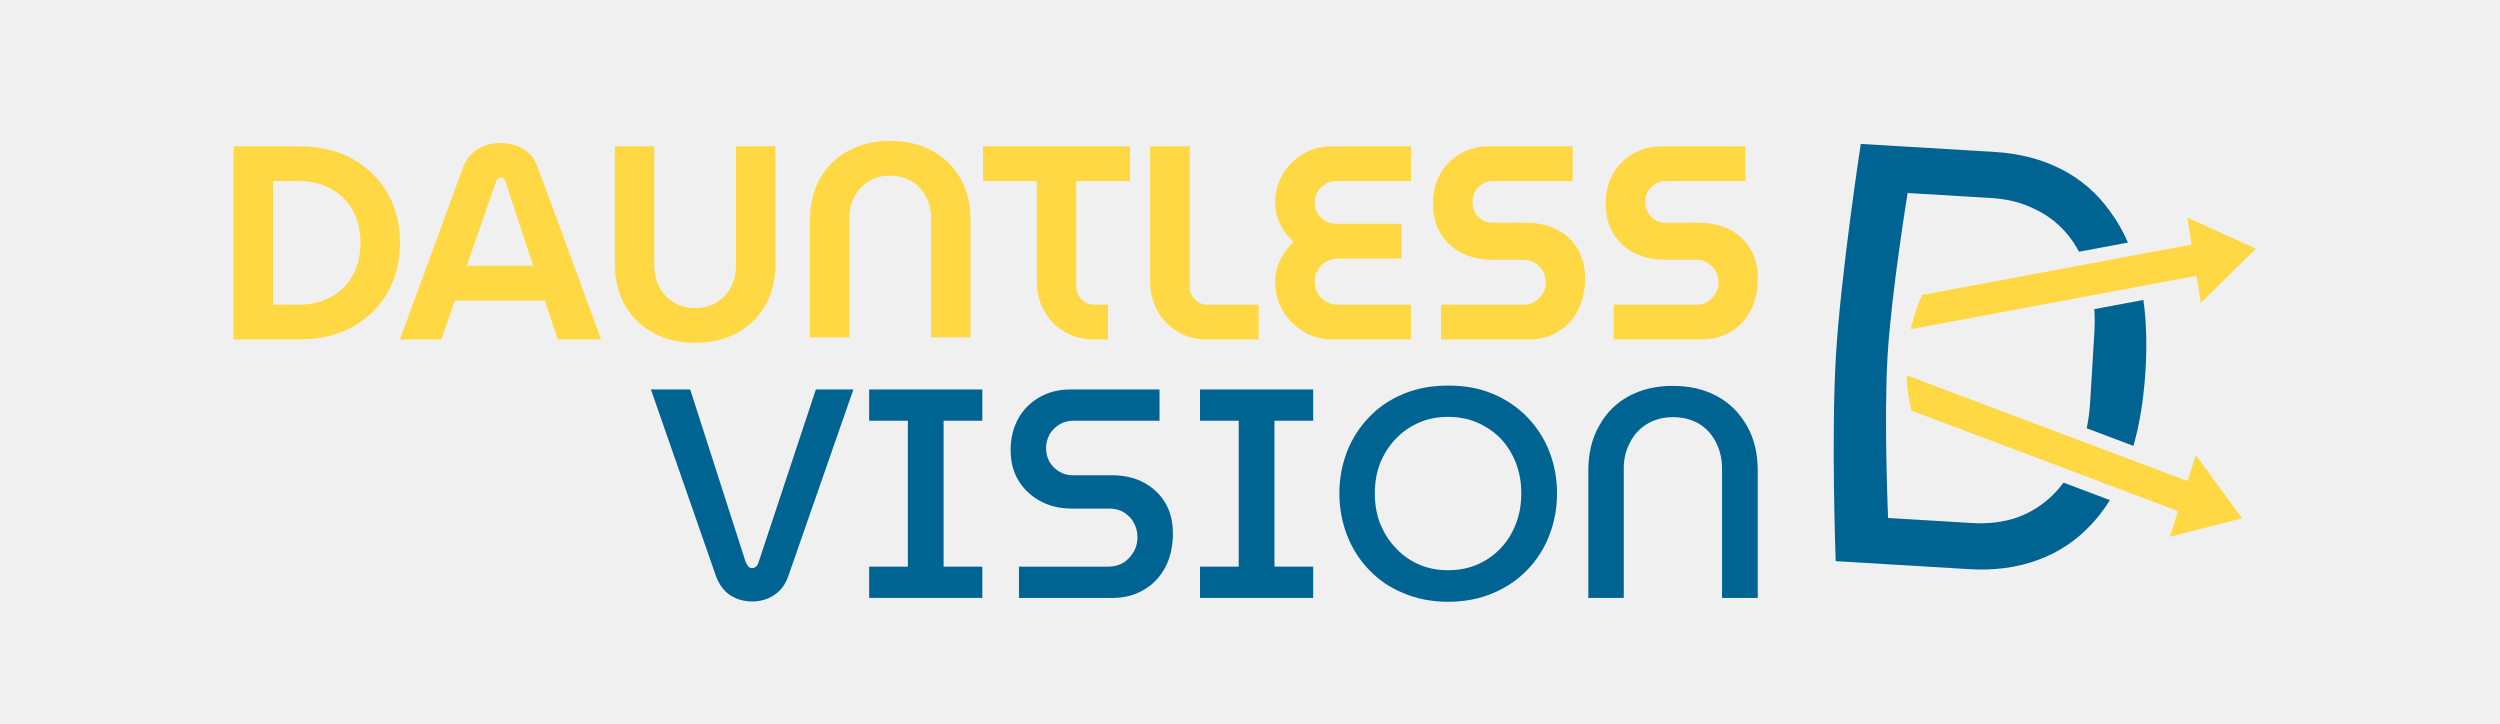
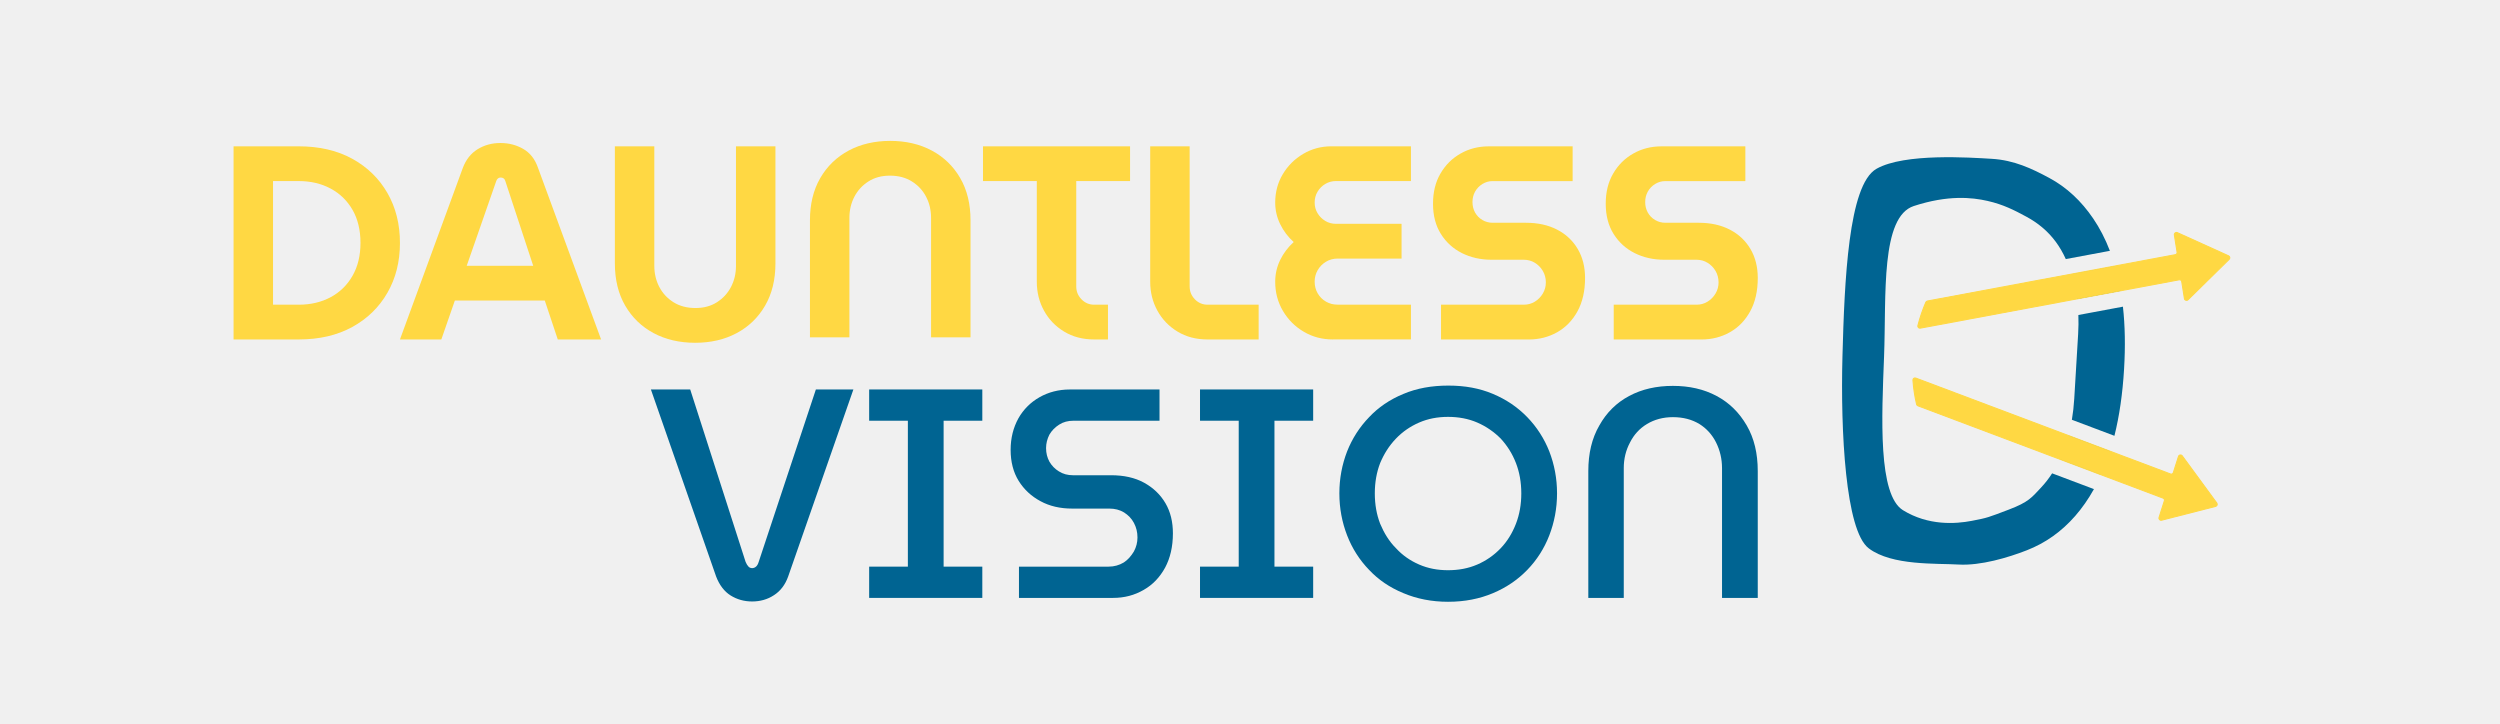
<svg xmlns="http://www.w3.org/2000/svg" width="2351" height="680" viewBox="0 0 2351 680" fill="none">
-   <g clip-path="url(#clip0_5_2)">
-     <path d="M707.31 565.63C699.75 565.63 693.03 563.67 687.15 560.03C681.27 556.39 676.51 550.23 673.43 542.11L612.1 366.25H649.07L701.16 528.39C702 530.35 702.84 531.75 703.68 532.59C704.52 533.71 705.92 534.27 707.32 534.27C708.72 534.27 710.12 533.71 711.24 532.59C712.08 531.75 712.92 530.35 713.48 528.39L767.25 366.25H802.53L741.2 542.11C738.4 549.95 733.92 555.83 727.76 559.75C721.88 563.67 714.88 565.63 707.32 565.63H707.31Z" fill="#006492" />
-     <path d="M817.36 562.27V532.87H853.76V395.65H817.36V366.25H923.77V395.65H887.37V532.87H923.77V562.27H817.36Z" fill="#006492" />
-     <path d="M958.23 562.27V532.87H1042.52C1047.84 532.87 1052.6 531.47 1056.8 528.95C1060.72 526.43 1063.8 522.79 1066.32 518.59C1068.56 514.39 1069.68 510.19 1069.68 505.43C1069.68 500.39 1068.56 495.91 1066.32 491.71C1064.08 487.51 1061 484.43 1057.08 481.91C1052.88 479.39 1048.4 478.27 1043.08 478.27H1008.08C997.16 478.27 987.08 476.03 978.4 471.27C970 466.79 963 460.35 957.96 452.23C952.92 444.11 950.4 434.31 950.4 423.11C950.4 411.91 952.92 402.11 957.68 393.43C962.44 385.03 969.16 378.31 977.56 373.55C985.96 368.79 995.48 366.27 1006.12 366.27H1090.41V395.67H1009.2C1004.44 395.67 999.96 396.79 996.04 399.31C992.12 401.83 989.04 404.91 986.8 408.83C984.84 412.75 983.72 416.95 983.72 421.43C983.72 426.19 984.84 430.39 986.8 434.03C989.04 437.95 992.12 441.03 995.76 443.27C999.68 445.79 1004.16 446.91 1008.92 446.91H1044.76C1056.8 446.91 1067.16 449.15 1075.84 453.91C1084.52 458.67 1091.24 465.11 1096 473.23C1100.76 481.35 1103 490.87 1103 501.51C1103 514.11 1100.48 524.75 1095.72 533.71C1090.68 542.95 1083.96 549.95 1075.56 554.71C1066.88 559.75 1057.36 562.27 1046.72 562.27H958.23Z" fill="#006492" />
-     <path d="M1128.49 562.27V532.87H1164.89V395.65H1128.49V366.25H1234.9V395.65H1198.5V532.87H1234.9V562.27H1128.49Z" fill="#006492" />
-     <path d="M1361.75 565.91C1346.35 565.91 1332.35 563.11 1319.74 557.79C1306.86 552.47 1296.22 545.19 1287.54 535.95C1278.58 526.71 1271.58 515.79 1266.82 503.47C1262.06 491.15 1259.54 477.99 1259.54 463.98C1259.54 449.97 1262.06 436.82 1266.82 424.49C1271.58 412.45 1278.58 401.53 1287.54 392.29C1296.22 383.05 1306.86 375.77 1319.74 370.45C1332.34 365.13 1346.34 362.61 1362.03 362.61C1377.72 362.61 1391.43 365.13 1404.04 370.45C1416.64 375.77 1427.28 383.05 1436.24 392.29C1445.2 401.53 1452.2 412.45 1456.96 424.49C1461.72 436.81 1464.24 449.97 1464.24 463.98C1464.24 477.99 1461.72 491.14 1456.96 503.47C1452.2 515.79 1445.2 526.71 1436.24 535.95C1427.28 545.19 1416.64 552.47 1404.04 557.79C1391.44 563.11 1377.44 565.91 1361.75 565.91ZM1361.75 536.23C1371.55 536.23 1380.79 534.55 1389.19 530.91C1397.59 527.27 1404.87 522.23 1411.31 515.51C1417.47 509.07 1422.23 501.23 1425.59 492.55C1428.95 483.87 1430.63 474.35 1430.63 463.99C1430.63 453.63 1428.95 444.11 1425.59 435.43C1422.23 426.75 1417.47 419.19 1411.31 412.47C1404.87 406.03 1397.59 400.99 1389.19 397.35C1380.79 393.71 1371.55 392.03 1361.75 392.03C1351.95 392.03 1342.99 393.71 1334.59 397.35C1326.19 400.99 1318.91 406.03 1312.75 412.47C1306.31 419.19 1301.55 426.75 1297.91 435.43C1294.55 444.11 1292.87 453.63 1292.87 463.99C1292.87 474.35 1294.55 483.87 1297.91 492.55C1301.55 501.23 1306.31 509.07 1312.75 515.51C1318.91 522.23 1326.19 527.27 1334.59 530.91C1342.99 534.55 1351.95 536.23 1361.75 536.23Z" fill="#006492" />
-     <path d="M1493.65 562.27V442.97C1493.65 426.45 1497.01 412.17 1504.01 400.12C1510.73 388.08 1519.97 378.84 1532.01 372.4C1544.05 365.96 1557.77 362.88 1573.18 362.88C1588.59 362.88 1602.3 365.96 1614.35 372.4C1626.39 378.84 1635.63 388.08 1642.63 400.12C1649.63 412.16 1652.99 426.44 1652.99 442.97V562.27H1619.39V440.17C1619.39 431.49 1617.43 423.37 1613.79 416.09C1610.15 408.81 1604.83 402.93 1598.11 398.73C1591.11 394.53 1582.99 392.29 1573.19 392.29C1563.95 392.29 1555.83 394.53 1548.83 398.73C1541.83 402.93 1536.51 408.81 1532.87 416.09C1528.95 423.37 1526.99 431.49 1526.99 440.17V562.27H1493.67H1493.65Z" fill="#006492" />
-     <mask id="mask0_5_2" style="mask-type:luminance" maskUnits="userSpaceOnUse" x="1628" y="58" width="733" height="583">
-       <path d="M2360.19 58.183H1628V640.183H2360.19V58.183Z" fill="white" />
-     </mask>
-     <g mask="url(#mask0_5_2)">
-       <path d="M1875.72 142.88C1898.98 144.278 1919.87 149.671 1938.38 159.077C1956.89 168.485 1972.29 181.854 1984.56 199.17C1990.97 207.769 1996.48 217.418 2001.09 228.114L1955.06 236.721C1952.33 231.528 1949.23 226.716 1945.75 222.285C1937.22 211.409 1926.78 203.014 1914.42 197.091L1914.41 197.085L1914.4 197.08C1902.05 190.785 1888.3 187.176 1873.11 186.263L1793.93 181.504C1793.92 181.561 1793.91 181.62 1793.9 181.681C1793.79 182.383 1793.62 183.423 1793.41 184.765C1792.98 187.45 1792.36 191.354 1791.61 196.225C1790.11 205.969 1788.08 219.587 1785.93 235.081C1781.63 266.075 1776.88 304.55 1775.08 334.541C1773.27 364.531 1773.4 402.892 1773.99 433.773C1774.28 449.209 1774.68 462.77 1775.01 472.471C1775.18 477.322 1775.33 481.208 1775.43 483.88C1775.48 485.216 1775.53 486.249 1775.56 486.948C1775.56 487.004 1775.56 487.059 1775.56 487.111L1854.75 491.87C1869.94 492.783 1884.02 491.03 1897.02 486.626C1910.02 481.853 1921.41 474.581 1931.18 464.806C1934.54 461.444 1937.67 457.803 1940.57 453.883L1984.16 470.313C1978.97 478.624 1973.22 486.173 1966.91 492.953L1966.91 492.952C1952.67 508.307 1935.79 519.552 1916.29 526.675C1896.78 533.797 1875.4 536.65 1852.14 535.252L1726.3 527.69L1726.27 526.784L1727.27 526.746C1726.33 526.78 1726.27 526.782 1726.27 526.782C1726.27 526.781 1726.27 526.78 1726.27 526.778C1726.27 526.774 1726.27 526.769 1726.27 526.762C1726.27 526.748 1726.27 526.727 1726.27 526.699C1726.26 526.643 1726.26 526.558 1726.26 526.447C1726.25 526.224 1726.24 525.893 1726.22 525.459C1726.19 524.588 1726.14 523.302 1726.09 521.638C1725.98 518.311 1725.83 513.471 1725.66 507.427C1725.33 495.34 1724.93 478.429 1724.68 459.136C1724.17 420.555 1724.23 372.421 1726.52 334.27C1728.82 296.12 1734.62 246.601 1739.85 206.635C1742.47 186.65 1744.94 169.047 1746.76 156.44C1747.67 150.137 1748.41 145.082 1748.93 141.603C1749.19 139.864 1749.39 138.517 1749.53 137.606C1749.6 137.151 1749.65 136.805 1749.68 136.572C1749.7 136.456 1749.72 136.367 1749.73 136.308C1749.73 136.279 1749.73 136.256 1749.74 136.241C1749.74 136.234 1749.74 136.228 1749.74 136.224C1749.74 136.223 1749.74 136.222 1749.74 136.221C1749.75 136.221 1749.83 136.232 1750.71 136.367L1749.74 136.219L1749.88 135.317L1875.72 142.88ZM2001.71 433.619C1998.71 441.94 1995.34 449.765 1991.61 457.093L1948.74 440.936C1950.88 436.973 1952.83 432.793 1954.6 428.393L1954.61 428.379C1956.09 424.839 1957.42 421.172 1958.61 417.379L2001.71 433.619ZM2015.64 282.075C2018.42 302.006 2019.08 324.084 2017.63 348.303C2016.04 374.675 2012.26 398.347 2006.28 419.312L1962.38 402.767C1964.03 394.723 1965.12 386.193 1965.66 377.174L1969.5 313.417C1969.97 305.489 1969.98 297.917 1969.51 290.699L2015.64 282.075ZM2006.51 242.363C2008.62 248.719 2010.46 255.388 2012.04 262.372H2012.04C2012.41 263.994 2012.76 265.633 2013.1 267.289L1967.79 275.759C1966.98 270.931 1965.92 266.285 1964.62 261.822L1964.61 261.808L1964.61 261.793C1963.62 258 1962.49 254.345 1961.23 250.829L2006.51 242.363Z" fill="#006492" />
-       <path d="M1795.45 354.913L2057.82 453.7L2064.71 432.07L2065.31 430.196L2066.47 431.783L2105.91 485.633L2106.79 486.825L2105.35 487.192L2043.74 502.969L2042 503.416L2042.54 501.697L2049.45 479.981L1798.94 385.644L1798.45 385.459L1798.32 384.947C1796.01 375.542 1794.62 365.776 1794.1 355.901L1794.02 354.374L1795.45 354.913ZM2059.98 207.089L2118.41 233.551L2119.74 234.152L2118.7 235.175L2071.74 281.34L2070.36 282.701L2070.05 280.783L2066.47 258.197L1799.72 308.03L1798.21 308.312L1798.56 306.816C1800.86 297.111 1804 287.671 1807.94 278.736L1808.16 278.254L1808.67 278.157L2062.15 230.796L2058.58 208.156L2058.29 206.324L2059.98 207.089Z" fill="#FFD843" stroke="#FFD843" stroke-width="2" />
-     </g>
-     <path d="M219.65 319.23V137.6H280.88C300.25 137.6 317.03 141.49 331.22 149.28C345.4 157.06 356.43 167.79 364.3 181.45C372.17 195.12 376.11 210.77 376.11 228.41C376.11 246.05 372.17 261.71 364.3 275.37C356.43 289.04 345.4 299.76 331.22 307.54C317.03 315.32 300.26 319.22 280.88 319.22H219.65V319.23ZM256.75 286.54H280.88C292.12 286.54 302.11 284.2 310.85 279.53C319.58 274.86 326.46 268.16 331.48 259.42C336.5 250.69 339 240.35 339 228.41C339 216.47 336.49 205.93 331.48 197.27C326.46 188.62 319.59 181.96 310.85 177.29C302.11 172.62 292.12 170.28 280.88 170.28H256.75V286.52V286.54Z" fill="#FFD843" />
-     <path d="M376.11 319.23L435.27 157.84C438.21 150.06 442.84 144.22 449.15 140.33C455.46 136.44 462.6 134.49 470.56 134.49C478.52 134.49 485.69 136.35 492.1 140.07C498.5 143.79 503.08 149.63 505.85 157.58L565.27 319.23H524.53L512.33 282.65H427.74L415.03 319.23H376.11ZM438.9 249.96H501.43L475.22 170.3C474.87 169.09 474.31 168.22 473.53 167.71C472.75 167.2 471.84 166.93 470.81 166.93C469.78 166.93 468.9 167.23 468.22 167.84C467.53 168.45 467.01 169.27 466.66 170.3L438.9 249.96Z" fill="#FFD843" />
-     <path d="M653.73 322.35C639.03 322.35 626.01 319.32 614.68 313.27C603.35 307.22 594.44 298.61 587.95 287.45C581.46 276.29 578.22 263.02 578.22 247.62V137.61H615.32V249.96C615.32 257.23 616.88 263.84 619.99 269.81C623.1 275.78 627.55 280.58 633.35 284.21C639.14 287.84 646.02 289.66 653.98 289.66C661.94 289.66 668.51 287.84 674.22 284.21C679.93 280.58 684.34 275.78 687.45 269.81C690.56 263.84 692.12 257.23 692.12 249.96V137.61H729.22V247.62C729.22 263.02 725.98 276.29 719.49 287.45C713 298.61 704.09 307.21 692.76 313.27C681.43 319.32 668.41 322.35 653.71 322.35H653.73Z" fill="#FFD843" />
-     <path d="M1028.98 319.23C1018.25 319.23 1008.83 316.77 1000.7 311.83C992.57 306.9 986.25 300.33 981.76 292.11C977.26 283.9 975.01 274.86 975.01 265V170.29H924.41V137.6H1062.71V170.29H1012.11V269.41C1012.11 274.08 1013.75 278.1 1017.04 281.48C1020.32 284.85 1024.31 286.54 1028.98 286.54H1041.95V319.23H1028.98Z" fill="#FFD843" />
-     <path d="M1135.62 319.23C1124.89 319.23 1115.47 316.77 1107.34 311.83C1099.21 306.9 1092.89 300.33 1088.4 292.11C1083.9 283.9 1081.65 274.86 1081.65 265V137.6H1118.75V269.41C1118.75 274.08 1120.39 278.1 1123.68 281.48C1126.96 284.85 1130.94 286.54 1135.62 286.54H1183.62V319.23H1135.62Z" fill="#FFD843" />
-     <path d="M1253.42 319.23C1243.39 319.23 1234.26 316.81 1226.05 311.96C1217.83 307.12 1211.3 300.59 1206.46 292.37C1201.62 284.16 1199.2 275.03 1199.2 265C1199.2 257.73 1200.76 250.9 1203.87 244.5C1206.98 238.1 1211.22 232.48 1216.58 227.63C1211.22 222.79 1206.98 217.17 1203.87 210.76C1200.76 204.36 1199.2 197.62 1199.2 190.52C1199.2 180.66 1201.58 171.75 1206.33 163.79C1211.09 155.84 1217.49 149.48 1225.53 144.72C1233.57 139.96 1242.44 137.58 1252.12 137.58H1326.85V170.27H1256.28C1252.65 170.27 1249.31 171.18 1246.29 172.99C1243.26 174.81 1240.84 177.23 1239.03 180.26C1237.21 183.29 1236.31 186.71 1236.31 190.51C1236.31 194.31 1237.22 197.48 1239.03 200.5C1240.85 203.53 1243.27 205.95 1246.29 207.76C1249.31 209.58 1252.65 210.48 1256.28 210.48H1318.03V243.17H1257.83C1253.85 243.17 1250.22 244.17 1246.93 246.15C1243.64 248.14 1241.05 250.78 1239.15 254.06C1237.24 257.35 1236.3 260.98 1236.3 264.96C1236.3 268.94 1237.25 272.57 1239.15 275.86C1241.05 279.15 1243.65 281.74 1246.93 283.64C1250.21 285.55 1253.85 286.49 1257.83 286.49H1326.85V319.18H1253.42V319.23Z" fill="#FFD843" />
-     <path d="M1355.13 319.23V286.54H1432.97C1436.77 286.54 1440.24 285.59 1443.35 283.69C1446.46 281.79 1448.97 279.24 1450.87 276.04C1452.77 272.84 1453.72 269.34 1453.72 265.53C1453.72 261.72 1452.77 257.97 1450.87 254.76C1448.96 251.56 1446.46 249.01 1443.35 247.11C1440.24 245.21 1436.77 244.26 1432.97 244.26H1402.61C1392.4 244.26 1383.15 242.18 1374.85 238.03C1366.55 233.88 1359.93 227.87 1355 220C1350.07 212.13 1347.61 202.66 1347.61 191.59C1347.61 180.52 1349.94 171.22 1354.62 163.18C1359.29 155.14 1365.6 148.87 1373.56 144.37C1381.51 139.87 1390.34 137.62 1400.03 137.62H1478.91V170.31H1403.66C1400.2 170.31 1397 171.22 1394.06 173.03C1391.12 174.85 1388.83 177.23 1387.18 180.17C1385.53 183.11 1384.72 186.4 1384.72 190.03C1384.72 193.66 1385.54 196.95 1387.18 199.89C1388.82 202.83 1391.11 205.17 1394.06 206.9C1397 208.63 1400.2 209.49 1403.66 209.49H1435.06C1446.3 209.49 1456.08 211.66 1464.38 215.98C1472.68 220.31 1479.13 226.36 1483.71 234.14C1488.29 241.92 1490.59 251.01 1490.59 261.38C1490.59 273.66 1488.21 284.13 1483.46 292.78C1478.7 301.43 1472.3 308 1464.26 312.5C1456.22 317 1447.35 319.25 1437.67 319.25H1355.16L1355.13 319.23Z" fill="#FFD843" />
-     <path d="M1517.55 319.23V286.54H1595.39C1599.19 286.54 1602.66 285.59 1605.77 283.69C1608.88 281.79 1611.39 279.24 1613.29 276.04C1615.19 272.84 1616.14 269.34 1616.14 265.53C1616.14 261.72 1615.19 257.97 1613.29 254.76C1611.38 251.56 1608.88 249.01 1605.77 247.11C1602.66 245.21 1599.19 244.26 1595.39 244.26H1565.03C1554.82 244.26 1545.57 242.18 1537.27 238.03C1528.97 233.88 1522.35 227.87 1517.42 220C1512.49 212.13 1510.03 202.66 1510.03 191.59C1510.03 180.52 1512.36 171.22 1517.04 163.18C1521.71 155.14 1528.02 148.87 1535.98 144.37C1543.93 139.87 1552.76 137.62 1562.45 137.62H1641.33V170.31H1566.08C1562.62 170.31 1559.42 171.22 1556.48 173.03C1553.54 174.85 1551.25 177.23 1549.6 180.17C1547.95 183.11 1547.14 186.4 1547.14 190.03C1547.14 193.66 1547.96 196.95 1549.6 199.89C1551.24 202.83 1553.53 205.17 1556.48 206.9C1559.42 208.63 1562.62 209.49 1566.08 209.49H1597.48C1608.72 209.49 1618.5 211.66 1626.8 215.98C1635.1 220.31 1641.55 226.36 1646.13 234.14C1650.71 241.92 1653.01 251.01 1653.01 261.38C1653.01 273.66 1650.63 284.13 1645.88 292.78C1641.12 301.43 1634.72 308 1626.68 312.5C1618.64 317 1609.77 319.25 1600.09 319.25H1517.58L1517.55 319.23Z" fill="#FFD843" />
-     <path d="M837.17 132.49C851.87 132.49 864.89 135.52 876.22 141.57C887.55 147.62 896.46 156.23 902.95 167.39C909.44 178.55 912.68 191.82 912.68 207.22V317.23H875.58V204.88C875.58 197.61 874.02 191 870.91 185.03C867.8 179.06 863.35 174.26 857.55 170.63C851.76 167 844.88 165.18 836.92 165.18C828.96 165.18 822.39 167 816.68 170.63C810.97 174.26 806.56 179.06 803.45 185.03C800.34 191 798.78 197.61 798.78 204.88V317.23H761.68V207.22C761.68 191.82 764.92 178.55 771.41 167.39C777.9 156.23 786.81 147.63 798.14 141.57C809.47 135.52 822.49 132.49 837.19 132.49H837.17Z" fill="#FFD843" />
-   </g>
-   <defs>
-     <clipPath id="clip0_5_2">
-       <rect width="2350.05" height="680" fill="white" />
-     </clipPath>
-   </defs>
+   <path d="M707.31 565.63C699.75 565.63 693.03 563.67 687.15 560.03C681.27 556.39 676.51 550.23 673.43 542.11L612.1 366.25H649.07L701.16 528.39C702 530.35 702.84 531.75 703.68 532.59C704.52 533.71 705.92 534.27 707.32 534.27C708.72 534.27 710.12 533.71 711.24 532.59C712.08 531.75 712.92 530.35 713.48 528.39L767.25 366.25H802.53L741.2 542.11C738.4 549.95 733.92 555.83 727.76 559.75C721.88 563.67 714.88 565.63 707.32 565.63H707.31Z" fill="#006492" />
+   <path d="M817.36 562.27V532.87H853.76V395.65H817.36V366.25H923.77V395.65H887.37V532.87H923.77V562.27H817.36Z" fill="#006492" />
+   <path d="M958.23 562.27V532.87H1042.52C1047.84 532.87 1052.6 531.47 1056.8 528.95C1060.72 526.43 1063.8 522.79 1066.32 518.59C1068.56 514.39 1069.68 510.19 1069.68 505.43C1069.68 500.39 1068.56 495.91 1066.32 491.71C1064.08 487.51 1061 484.43 1057.08 481.91C1052.88 479.39 1048.4 478.27 1043.08 478.27H1008.08C997.16 478.27 987.08 476.03 978.4 471.27C970 466.79 963 460.35 957.96 452.23C952.92 444.11 950.4 434.31 950.4 423.11C950.4 411.91 952.92 402.11 957.68 393.43C962.44 385.03 969.16 378.31 977.56 373.55C985.96 368.79 995.48 366.27 1006.12 366.27H1090.41V395.67H1009.2C1004.44 395.67 999.96 396.79 996.04 399.31C992.12 401.83 989.04 404.91 986.8 408.83C984.84 412.75 983.72 416.95 983.72 421.43C983.72 426.19 984.84 430.39 986.8 434.03C989.04 437.95 992.12 441.03 995.76 443.27C999.68 445.79 1004.16 446.91 1008.92 446.91H1044.76C1056.8 446.91 1067.16 449.15 1075.84 453.91C1084.52 458.67 1091.24 465.11 1096 473.23C1100.76 481.35 1103 490.87 1103 501.51C1103 514.11 1100.48 524.75 1095.72 533.71C1090.68 542.95 1083.96 549.95 1075.56 554.71C1066.88 559.75 1057.36 562.27 1046.72 562.27H958.23Z" fill="#006492" />
+   <path d="M1128.49 562.27V532.87H1164.89V395.65H1128.49V366.25H1234.9V395.65H1198.5V532.87H1234.9V562.27H1128.49Z" fill="#006492" />
+   <path d="M1361.75 565.91C1346.35 565.91 1332.35 563.11 1319.74 557.79C1306.86 552.47 1296.22 545.19 1287.54 535.95C1278.58 526.71 1271.58 515.79 1266.82 503.47C1262.06 491.15 1259.54 477.99 1259.54 463.98C1259.54 449.97 1262.06 436.82 1266.82 424.49C1271.58 412.45 1278.58 401.53 1287.54 392.29C1296.22 383.05 1306.86 375.77 1319.74 370.45C1332.34 365.13 1346.34 362.61 1362.03 362.61C1377.72 362.61 1391.43 365.13 1404.04 370.45C1416.64 375.77 1427.28 383.05 1436.24 392.29C1445.2 401.53 1452.2 412.45 1456.96 424.49C1461.72 436.81 1464.24 449.97 1464.24 463.98C1464.24 477.99 1461.72 491.14 1456.96 503.47C1452.2 515.79 1445.2 526.71 1436.24 535.95C1427.28 545.19 1416.64 552.47 1404.04 557.79C1391.44 563.11 1377.44 565.91 1361.75 565.91ZM1361.75 536.23C1371.55 536.23 1380.79 534.55 1389.19 530.91C1397.59 527.27 1404.87 522.23 1411.31 515.51C1417.47 509.07 1422.23 501.23 1425.59 492.55C1428.95 483.87 1430.63 474.35 1430.63 463.99C1430.63 453.63 1428.95 444.11 1425.59 435.43C1422.23 426.75 1417.47 419.19 1411.31 412.47C1404.87 406.03 1397.59 400.99 1389.19 397.35C1380.79 393.71 1371.55 392.03 1361.75 392.03C1351.95 392.03 1342.99 393.71 1334.59 397.35C1326.19 400.99 1318.91 406.03 1312.75 412.47C1306.31 419.19 1301.55 426.75 1297.91 435.43C1294.55 444.11 1292.87 453.63 1292.87 463.99C1292.87 474.35 1294.55 483.87 1297.91 492.55C1301.55 501.23 1306.31 509.07 1312.75 515.51C1318.91 522.23 1326.19 527.27 1334.59 530.91C1342.99 534.55 1351.95 536.23 1361.75 536.23Z" fill="#006492" />
+   <path d="M1493.65 562.27V442.97C1493.65 426.45 1497.01 412.17 1504.01 400.12C1510.73 388.08 1519.97 378.84 1532.01 372.4C1544.05 365.96 1557.77 362.88 1573.18 362.88C1588.59 362.88 1602.3 365.96 1614.35 372.4C1626.39 378.84 1635.63 388.08 1642.63 400.12C1649.63 412.16 1652.99 426.44 1652.99 442.97V562.27H1619.39V440.17C1619.39 431.49 1617.43 423.37 1613.79 416.09C1610.15 408.81 1604.83 402.93 1598.11 398.73C1591.11 394.53 1582.99 392.29 1573.19 392.29C1563.95 392.29 1555.83 394.53 1548.83 398.73C1541.83 402.93 1536.51 408.81 1532.87 416.09C1528.95 423.37 1526.99 431.49 1526.99 440.17V562.27H1493.67H1493.65Z" fill="#006492" />
+   <path d="M1821.1 147.996C1842.26 147.37 1862.75 148.734 1873.1 149.356C1894.04 150.615 1910.67 158.491 1927.11 167.33C1943.69 176.242 1957.27 189.105 1968.37 205.384C1974.52 214.403 1979.8 224.573 1984.14 235.884L1942.68 243.637C1940.02 237.77 1936.92 232.381 1933.34 227.518C1925.75 217.213 1916.41 209.609 1905.37 203.654C1894.24 197.647 1883.9 192.318 1869.1 188.951C1854.31 185.586 1831.85 183.271 1799.77 193.73C1792.07 196.239 1786.55 202.577 1782.59 211.788C1778.62 221.005 1776.26 232.97 1774.83 246.477C1771.98 273.528 1772.88 306.318 1771.78 335.056C1770.68 363.707 1769.19 396.323 1771 423.643C1771.9 437.303 1773.63 449.585 1776.61 459.357C1779.6 469.158 1783.81 476.257 1789.55 479.795C1813.43 494.524 1839.04 492.714 1854.17 489.819C1861.79 488.362 1865.63 487.557 1869.96 486.216C1874.32 484.868 1879.18 482.98 1888.82 479.33C1898.4 475.704 1903.83 472.824 1907.96 469.716C1912.11 466.593 1914.97 463.224 1919.46 458.458C1923.26 454.417 1926.7 449.988 1929.82 445.128L1969.14 459.948C1963.9 469.362 1958.02 477.766 1951.56 485.161C1938.58 500.005 1923.58 510.611 1906.07 517.469C1888.68 524.275 1862.56 532.142 1841.62 530.884C1836.46 530.574 1830.02 530.495 1822.85 530.295C1815.71 530.095 1807.87 529.776 1800.01 528.987C1784.34 527.414 1768.36 523.959 1757.41 515.684C1754.56 513.535 1752.06 510.166 1749.84 505.868C1747.62 501.561 1745.66 496.258 1743.93 490.172C1740.47 477.999 1737.91 462.59 1736.09 445.514C1732.43 411.354 1731.7 370.388 1732.65 334.99C1733.6 299.625 1734.99 259.362 1739.41 226.104C1741.62 209.478 1744.59 194.557 1748.66 182.854C1752.7 171.203 1757.91 162.517 1764.76 158.67C1771.41 154.931 1780.23 152.427 1789.99 150.774C1799.76 149.12 1810.53 148.309 1821.1 147.996ZM1984.32 424.317C1983.87 425.705 1983.43 427.078 1982.96 428.436C1980.82 434.753 1978.46 440.761 1975.89 446.462L1937.09 431.838C1938.3 429.231 1939.46 426.525 1940.55 423.713C1942.29 419.24 1943.83 414.518 1945.17 409.563L1984.32 424.317ZM1996.4 288.391C1998.4 306.279 1998.76 325.845 1997.47 347.261C1996.09 370.238 1993.07 391.169 1988.41 409.829L1948.39 394.749C1949.46 388.428 1950.22 381.807 1950.63 374.913L1954.28 314.195C1954.65 307.962 1954.72 301.979 1954.5 296.225L1996.4 288.391ZM1988.96 250.243C1990.38 255.134 1991.65 260.207 1992.76 265.462C1993.32 268.107 1993.83 270.795 1994.3 273.524L1953.21 281.206C1952.46 275.605 1951.41 270.235 1950.09 265.073C1949.46 262.625 1948.78 260.231 1948.06 257.892L1988.96 250.243Z" fill="#006492" />
+   <path d="M1798.91 357.511C1798.8 356.072 1800.23 355.028 1801.58 355.536L2041.18 445.75C2042.25 446.153 2043.44 445.576 2043.79 444.485L2048.64 429.234C2049.14 427.676 2051.19 427.34 2052.16 428.659L2084.7 473.079C2085.53 474.221 2084.95 475.847 2083.58 476.198L2032.76 489.213C2031.24 489.602 2029.88 488.166 2030.36 486.669L2035.37 470.922C2035.69 469.908 2035.16 468.819 2034.17 468.444L1803.59 381.615C1802.97 381.383 1802.51 380.862 1802.36 380.221C1800.61 372.84 1799.47 365.222 1798.91 357.511ZM2044.75 220.898C2044.51 219.325 2046.1 218.107 2047.55 218.764L2095.76 240.591C2097.04 241.17 2097.34 242.854 2096.33 243.839L2057.6 281.919C2056.44 283.059 2054.47 282.412 2054.22 280.806L2051.68 264.767C2051.5 263.655 2050.44 262.908 2049.34 263.114L1805.85 308.599C1804.43 308.864 1803.21 307.58 1803.57 306.18C1805.52 298.621 1808.02 291.258 1811.06 284.228C1811.33 283.622 1811.87 283.19 1812.52 283.068L2045.72 239.496C2046.79 239.297 2047.5 238.287 2047.33 237.218L2044.75 220.898Z" fill="#FFD843" />
+   <path d="M1798.91 357.511C1798.8 356.072 1800.23 355.028 1801.58 355.536L2041.18 445.75C2042.25 446.153 2043.44 445.576 2043.79 444.485L2048.64 429.234C2049.14 427.676 2051.19 427.34 2052.16 428.659L2084.7 473.079C2085.53 474.221 2084.95 475.847 2083.58 476.198L2032.76 489.213C2031.24 489.602 2029.88 488.166 2030.36 486.669L2035.37 470.922C2035.69 469.908 2035.16 468.819 2034.17 468.444L1803.59 381.615C1802.97 381.383 1802.51 380.862 1802.36 380.221C1800.61 372.84 1799.47 365.222 1798.91 357.511ZM2044.75 220.898C2044.51 219.325 2046.1 218.107 2047.55 218.764L2095.76 240.591C2097.04 241.17 2097.34 242.854 2096.33 243.839L2057.6 281.919C2056.44 283.059 2054.47 282.412 2054.22 280.806L2051.68 264.767C2051.5 263.655 2050.44 262.908 2049.34 263.114L1805.85 308.599C1804.43 308.864 1803.21 307.58 1803.57 306.18C1805.52 298.621 1808.02 291.258 1811.06 284.228C1811.33 283.622 1811.87 283.19 1812.52 283.068L2045.72 239.496C2046.79 239.297 2047.5 238.287 2047.33 237.218L2044.75 220.898Z" stroke="#FFD843" />
+   <path d="M219.65 319.23V137.6H280.88C300.25 137.6 317.03 141.49 331.22 149.28C345.4 157.06 356.43 167.79 364.3 181.45C372.17 195.12 376.11 210.77 376.11 228.41C376.11 246.05 372.17 261.71 364.3 275.37C356.43 289.04 345.4 299.76 331.22 307.54C317.03 315.32 300.26 319.22 280.88 319.22H219.65V319.23ZM256.75 286.54H280.88C292.12 286.54 302.11 284.2 310.85 279.53C319.58 274.86 326.46 268.16 331.48 259.42C336.5 250.69 339 240.35 339 228.41C339 216.47 336.49 205.93 331.48 197.27C326.46 188.62 319.59 181.96 310.85 177.29C302.11 172.62 292.12 170.28 280.88 170.28H256.75V286.52V286.54Z" fill="#FFD843" />
+   <path d="M376.11 319.23L435.27 157.84C438.21 150.06 442.84 144.22 449.15 140.33C455.46 136.44 462.6 134.49 470.56 134.49C478.52 134.49 485.69 136.35 492.1 140.07C498.5 143.79 503.08 149.63 505.85 157.58L565.27 319.23H524.53L512.33 282.65H427.74L415.03 319.23H376.11ZM438.9 249.96H501.43L475.22 170.3C474.87 169.09 474.31 168.22 473.53 167.71C472.75 167.2 471.84 166.93 470.81 166.93C469.78 166.93 468.9 167.23 468.22 167.84C467.53 168.45 467.01 169.27 466.66 170.3L438.9 249.96Z" fill="#FFD843" />
+   <path d="M653.73 322.35C639.03 322.35 626.01 319.32 614.68 313.27C603.35 307.22 594.44 298.61 587.95 287.45C581.46 276.29 578.22 263.02 578.22 247.62V137.61H615.32V249.96C615.32 257.23 616.88 263.84 619.99 269.81C623.1 275.78 627.55 280.58 633.35 284.21C639.14 287.84 646.02 289.66 653.98 289.66C661.94 289.66 668.51 287.84 674.22 284.21C679.93 280.58 684.34 275.78 687.45 269.81C690.56 263.84 692.12 257.23 692.12 249.96V137.61H729.22V247.62C729.22 263.02 725.98 276.29 719.49 287.45C713 298.61 704.09 307.21 692.76 313.27C681.43 319.32 668.41 322.35 653.71 322.35H653.73Z" fill="#FFD843" />
+   <path d="M1028.98 319.23C1018.25 319.23 1008.83 316.77 1000.7 311.83C992.57 306.9 986.25 300.33 981.76 292.11C977.26 283.9 975.01 274.86 975.01 265V170.29H924.41V137.6H1062.71V170.29H1012.11V269.41C1012.11 274.08 1013.75 278.1 1017.04 281.48C1020.32 284.85 1024.31 286.54 1028.98 286.54H1041.95V319.23H1028.98Z" fill="#FFD843" />
+   <path d="M1135.62 319.23C1124.89 319.23 1115.47 316.77 1107.34 311.83C1099.21 306.9 1092.89 300.33 1088.4 292.11C1083.9 283.9 1081.65 274.86 1081.65 265V137.6H1118.75V269.41C1118.75 274.08 1120.39 278.1 1123.68 281.48C1126.96 284.85 1130.94 286.54 1135.62 286.54H1183.62V319.23H1135.62Z" fill="#FFD843" />
+   <path d="M1253.42 319.23C1243.39 319.23 1234.26 316.81 1226.05 311.96C1217.83 307.12 1211.3 300.59 1206.46 292.37C1201.62 284.16 1199.2 275.03 1199.2 265C1199.2 257.73 1200.76 250.9 1203.87 244.5C1206.98 238.1 1211.22 232.48 1216.58 227.63C1211.22 222.79 1206.98 217.17 1203.87 210.76C1200.76 204.36 1199.2 197.62 1199.2 190.52C1199.2 180.66 1201.58 171.75 1206.33 163.79C1211.09 155.84 1217.49 149.48 1225.53 144.72C1233.57 139.96 1242.44 137.58 1252.12 137.58H1326.85V170.27H1256.28C1252.65 170.27 1249.31 171.18 1246.29 172.99C1243.26 174.81 1240.84 177.23 1239.03 180.26C1237.21 183.29 1236.31 186.71 1236.31 190.51C1236.31 194.31 1237.22 197.48 1239.03 200.5C1240.85 203.53 1243.27 205.95 1246.29 207.76C1249.31 209.58 1252.65 210.48 1256.28 210.48H1318.03V243.17H1257.83C1253.85 243.17 1250.22 244.17 1246.93 246.15C1243.64 248.14 1241.05 250.78 1239.15 254.06C1237.24 257.35 1236.3 260.98 1236.3 264.96C1236.3 268.94 1237.25 272.57 1239.15 275.86C1241.05 279.15 1243.65 281.74 1246.93 283.64C1250.21 285.55 1253.85 286.49 1257.83 286.49H1326.85V319.18H1253.42V319.23Z" fill="#FFD843" />
+   <path d="M1355.13 319.23V286.54H1432.97C1436.77 286.54 1440.24 285.59 1443.35 283.69C1446.46 281.79 1448.97 279.24 1450.87 276.04C1452.77 272.84 1453.72 269.34 1453.72 265.53C1453.72 261.72 1452.77 257.97 1450.87 254.76C1448.96 251.56 1446.46 249.01 1443.35 247.11C1440.24 245.21 1436.77 244.26 1432.97 244.26H1402.61C1392.4 244.26 1383.15 242.18 1374.85 238.03C1366.55 233.88 1359.93 227.87 1355 220C1350.07 212.13 1347.61 202.66 1347.61 191.59C1347.61 180.52 1349.94 171.22 1354.62 163.18C1359.29 155.14 1365.6 148.87 1373.56 144.37C1381.51 139.87 1390.34 137.62 1400.03 137.62H1478.91V170.31H1403.66C1400.2 170.31 1397 171.22 1394.06 173.03C1391.12 174.85 1388.83 177.23 1387.18 180.17C1385.53 183.11 1384.72 186.4 1384.72 190.03C1384.72 193.66 1385.54 196.95 1387.18 199.89C1388.82 202.83 1391.11 205.17 1394.06 206.9C1397 208.63 1400.2 209.49 1403.66 209.49H1435.06C1446.3 209.49 1456.08 211.66 1464.38 215.98C1472.68 220.31 1479.13 226.36 1483.71 234.14C1488.29 241.92 1490.59 251.01 1490.59 261.38C1490.59 273.66 1488.21 284.13 1483.46 292.78C1478.7 301.43 1472.3 308 1464.26 312.5C1456.22 317 1447.35 319.25 1437.67 319.25H1355.16L1355.13 319.23Z" fill="#FFD843" />
+   <path d="M1517.55 319.23V286.54H1595.39C1599.19 286.54 1602.66 285.59 1605.77 283.69C1608.88 281.79 1611.39 279.24 1613.29 276.04C1615.19 272.84 1616.14 269.34 1616.14 265.53C1616.14 261.72 1615.19 257.97 1613.29 254.76C1611.38 251.56 1608.88 249.01 1605.77 247.11C1602.66 245.21 1599.19 244.26 1595.39 244.26H1565.03C1554.82 244.26 1545.57 242.18 1537.27 238.03C1528.97 233.88 1522.35 227.87 1517.42 220C1512.49 212.13 1510.03 202.66 1510.03 191.59C1510.03 180.52 1512.36 171.22 1517.04 163.18C1521.71 155.14 1528.02 148.87 1535.98 144.37C1543.93 139.87 1552.76 137.62 1562.45 137.62H1641.33V170.31H1566.08C1562.62 170.31 1559.42 171.22 1556.48 173.03C1553.54 174.85 1551.25 177.23 1549.6 180.17C1547.95 183.11 1547.14 186.4 1547.14 190.03C1547.14 193.66 1547.96 196.95 1549.6 199.89C1551.24 202.83 1553.53 205.17 1556.48 206.9C1559.42 208.63 1562.62 209.49 1566.08 209.49H1597.48C1608.72 209.49 1618.5 211.66 1626.8 215.98C1635.1 220.31 1641.55 226.36 1646.13 234.14C1650.71 241.92 1653.01 251.01 1653.01 261.38C1653.01 273.66 1650.63 284.13 1645.88 292.78C1641.12 301.43 1634.72 308 1626.68 312.5C1618.64 317 1609.77 319.25 1600.09 319.25H1517.58L1517.55 319.23Z" fill="#FFD843" />
+   <path d="M837.17 132.49C851.87 132.49 864.89 135.52 876.22 141.57C887.55 147.62 896.46 156.23 902.95 167.39C909.44 178.55 912.68 191.82 912.68 207.22V317.23H875.58V204.88C875.58 197.61 874.02 191 870.91 185.03C867.8 179.06 863.35 174.26 857.55 170.63C851.76 167 844.88 165.18 836.92 165.18C828.96 165.18 822.39 167 816.68 170.63C810.97 174.26 806.56 179.06 803.45 185.03C800.34 191 798.78 197.61 798.78 204.88V317.23H761.68V207.22C761.68 191.82 764.92 178.55 771.41 167.39C777.9 156.23 786.81 147.63 798.14 141.57C809.47 135.52 822.49 132.49 837.19 132.49H837.17Z" fill="#FFD843" />
</svg>
